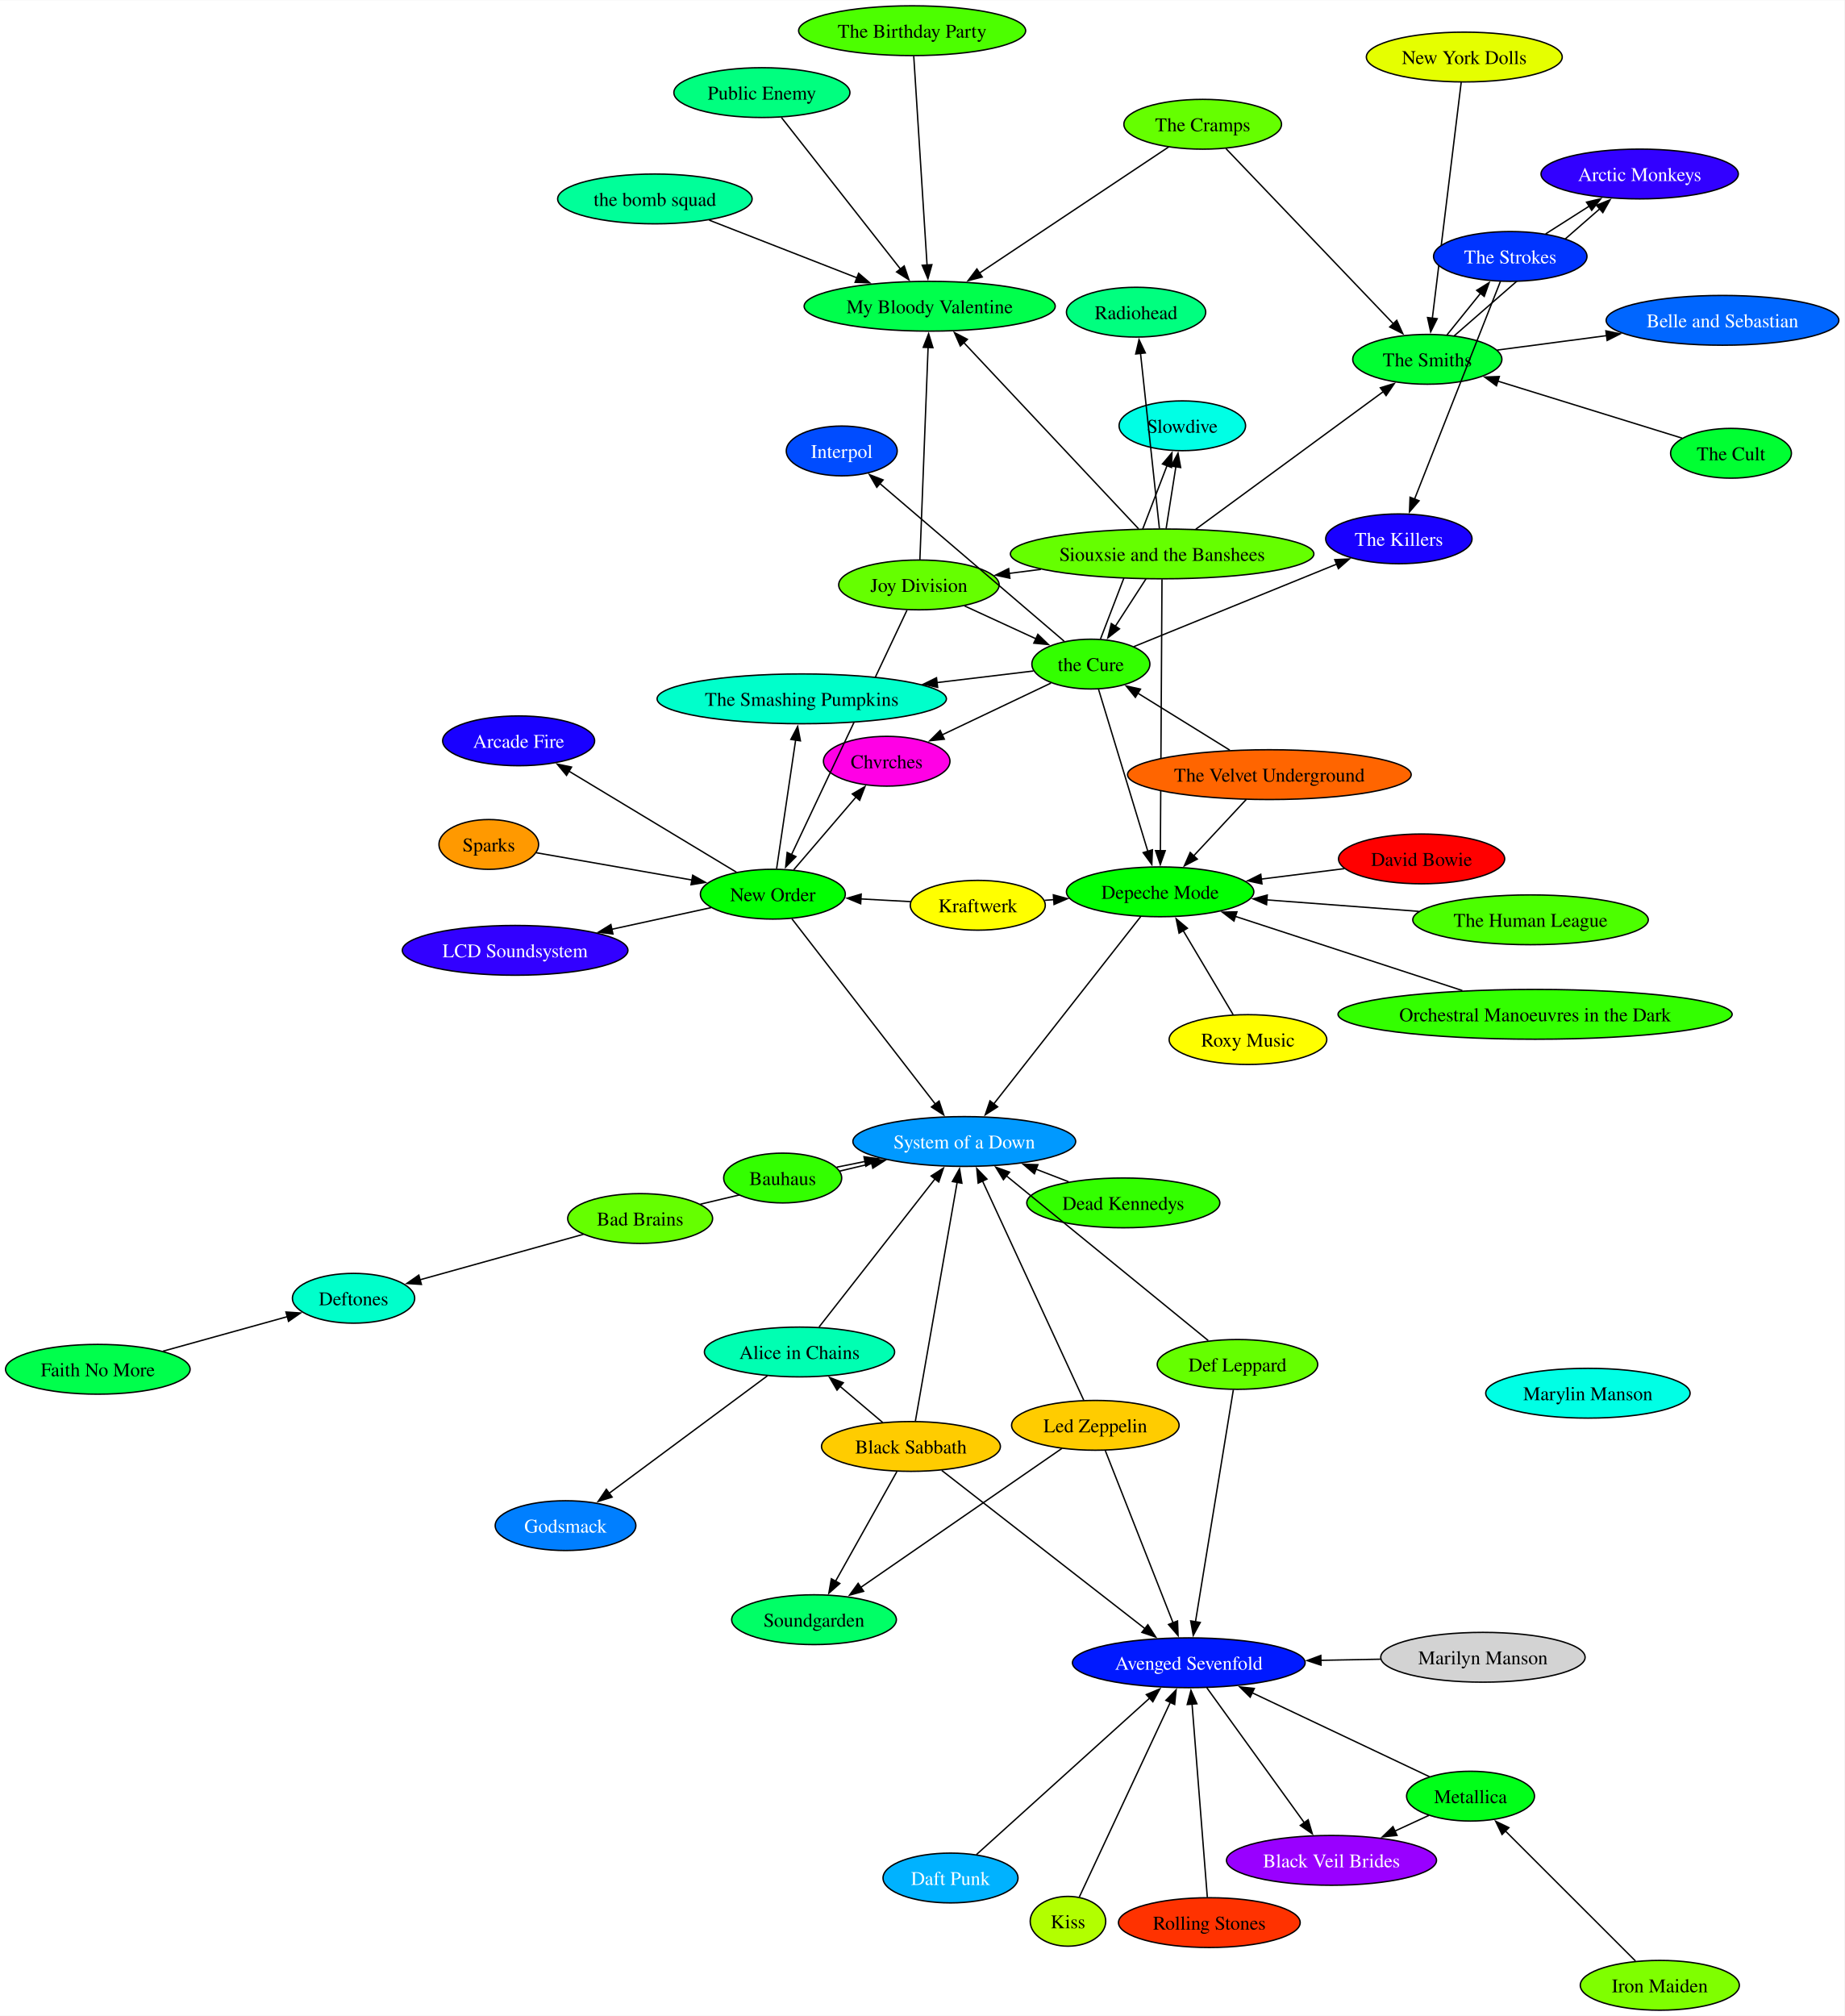
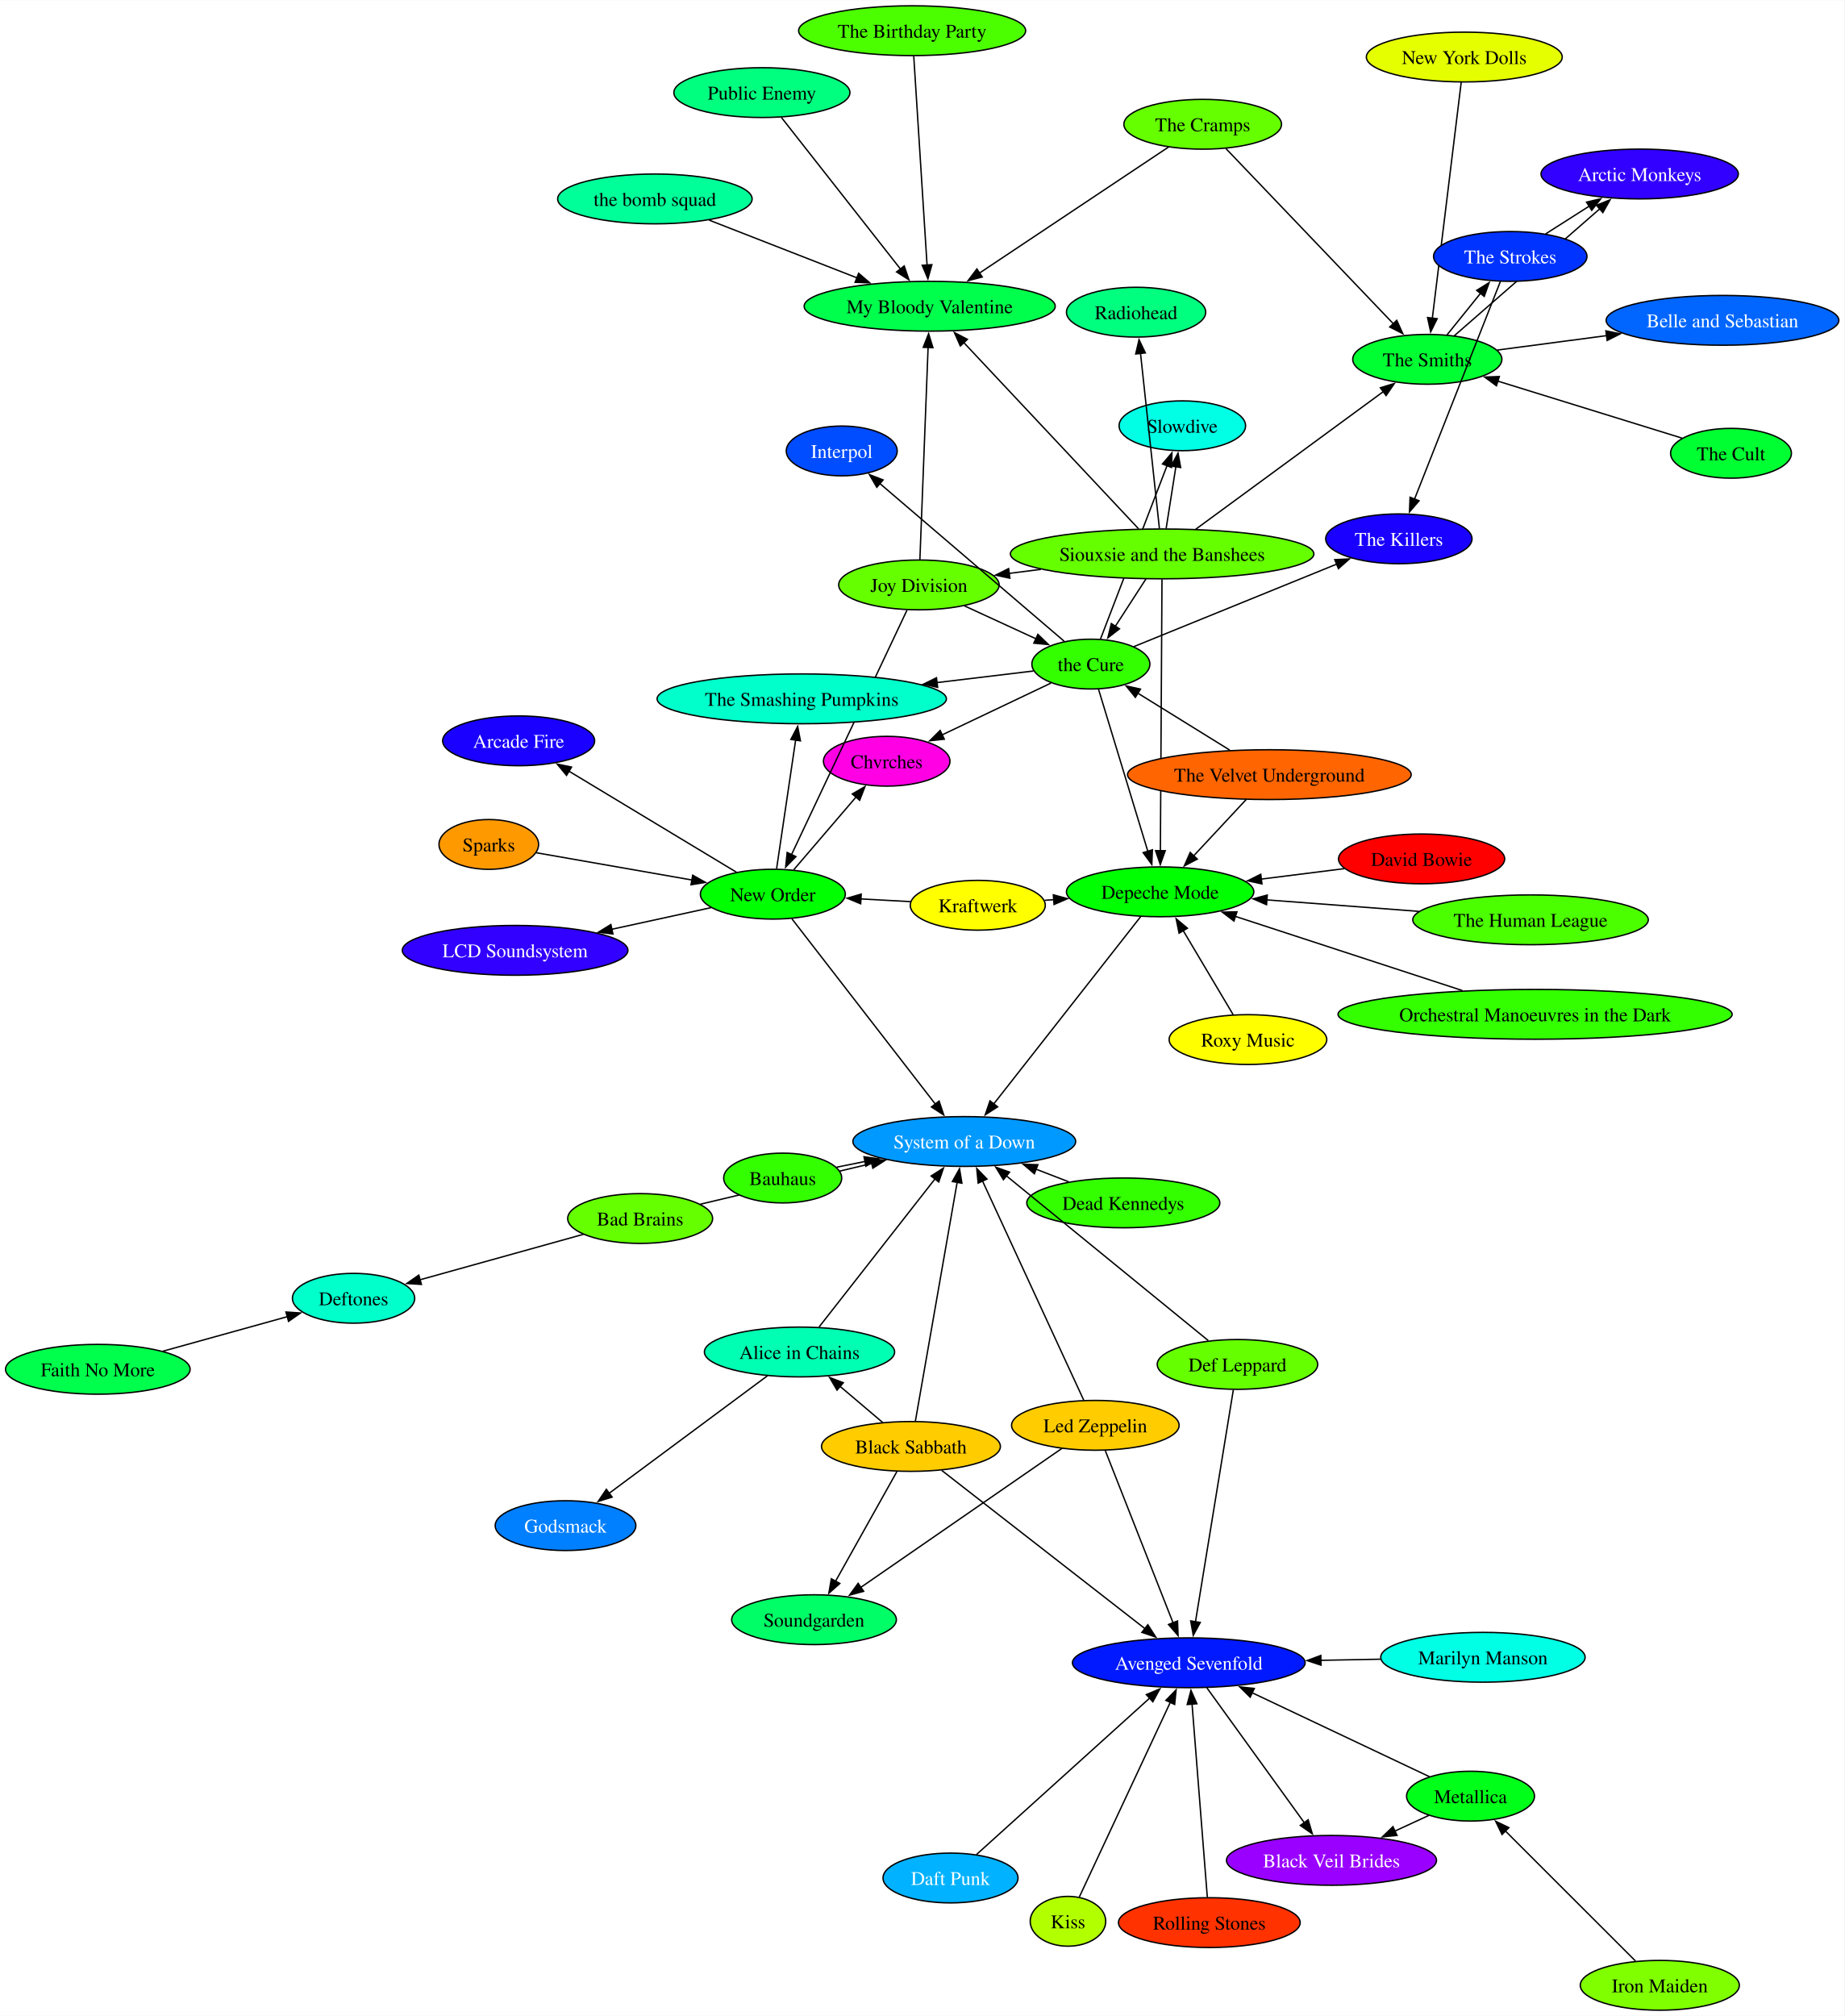
<svg xmlns="http://www.w3.org/2000/svg" xmlns:xlink="http://www.w3.org/1999/xlink" width="1333pt" height="1457pt" viewBox="0.00 0.00 1333.27 1456.92">
  <g id="graph0" class="graph" transform="scale(1 1) rotate(0) translate(4 1452.92)">
    <polygon fill="white" stroke="none" points="-4,4 -4,-1452.92 1329.27,-1452.92 1329.27,4 -4,4" />
    <g id="node1" class="node">
      <g id="a_node1">
        <a xlink:href="https://en.wikipedia.org/wiki/Alice_in_Chains" xlink:title="Alice in Chains">
          <ellipse fill="#00ffb2" stroke="black" cx="573.95" cy="-475.81" rx="68.75" ry="18" />
          <text text-anchor="middle" x="573.95" y="-470.76" font-family="Times,serif" font-size="14.00">Alice in Chains</text>
        </a>
      </g>
    </g>
    <g id="node2" class="node">
      <g id="a_node2">
        <a xlink:href="https://en.wikipedia.org/wiki/Godsmack" xlink:title="Godsmack">
          <ellipse fill="#007fff" stroke="black" cx="404.81" cy="-350.29" rx="50.84" ry="18" />
          <text text-anchor="middle" x="404.81" y="-345.24" font-family="Times,serif" font-size="14.00" fill="#ffffff">Godsmack</text>
        </a>
      </g>
    </g>
    <g id="edge1" class="edge">
      <path fill="none" stroke="black" d="M550.79,-458.62C521.02,-436.53 469.22,-398.08 436,-373.43" />
      <polygon fill="black" stroke="black" points="438.49,-370.92 428.38,-367.77 434.32,-376.54 438.49,-370.92" />
    </g>
    <g id="node3" class="node">
      <g id="a_node3">
        <a xlink:href="https://en.wikipedia.org/wiki/System_of_a_Down" xlink:title="System of a Down">
          <ellipse fill="#0099ff" stroke="black" cx="693.06" cy="-627.96" rx="80.52" ry="18" />
          <text text-anchor="middle" x="693.06" y="-622.91" font-family="Times,serif" font-size="14.00" fill="#ffffff">System of a Down</text>
        </a>
      </g>
    </g>
    <g id="edge2" class="edge">
      <path fill="none" stroke="black" d="M588.08,-493.86C608.86,-520.4 647.79,-570.13 671.96,-601" />
      <polygon fill="black" stroke="black" points="669.09,-603.03 678.01,-608.74 674.61,-598.71 669.09,-603.03" />
    </g>
    <g id="node4" class="node">
      <g id="a_node4">
        <a xlink:href="https://en.wikipedia.org/wiki/Arcade_Fire" xlink:title="Arcade Fire">
          <ellipse fill="#1900ff" stroke="black" cx="370.91" cy="-917.59" rx="54.93" ry="18" />
          <text text-anchor="middle" x="370.91" y="-912.54" font-family="Times,serif" font-size="14.00" fill="#ffffff">Arcade Fire</text>
        </a>
      </g>
    </g>
    <g id="node5" class="node">
      <g id="a_node5">
        <a xlink:href="https://en.wikipedia.org/wiki/Arctic_Monkeys" xlink:title="Arctic Monkeys">
          <ellipse fill="#3200ff" stroke="black" cx="1181.29" cy="-1327.33" rx="71.31" ry="18" />
          <text text-anchor="middle" x="1181.29" y="-1322.28" font-family="Times,serif" font-size="14.00" fill="#ffffff">Arctic Monkeys</text>
        </a>
      </g>
    </g>
    <g id="node6" class="node">
      <g id="a_node6">
        <a xlink:href="https://en.wikipedia.org/wiki/Avenged_Sevenfold" xlink:title="Avenged Sevenfold">
          <ellipse fill="#0019ff" stroke="black" cx="855.35" cy="-251.15" rx="84.11" ry="18" />
          <text text-anchor="middle" x="855.35" y="-246.1" font-family="Times,serif" font-size="14.00" fill="#ffffff">Avenged Sevenfold</text>
        </a>
      </g>
    </g>
    <g id="node13" class="node">
      <g id="a_node13">
        <a xlink:href="https://en.wikipedia.org/wiki/Black_Veil_Brides" xlink:title="Black Veil Brides">
          <ellipse fill="#9900ff" stroke="black" cx="958.51" cy="-108.32" rx="75.92" ry="18" />
          <text text-anchor="middle" x="958.51" y="-103.27" font-family="Times,serif" font-size="14.00" fill="#ffffff">Black Veil Brides</text>
        </a>
      </g>
    </g>
    <g id="edge26" class="edge">
      <path fill="none" stroke="black" d="M868.41,-233.06C886.24,-208.38 918.33,-163.95 939.01,-135.32" />
      <polygon fill="black" stroke="black" points="941.64,-137.65 944.66,-127.49 935.97,-133.55 941.64,-137.65" />
    </g>
    <g id="node7" class="node">
      <g id="a_node7">
        <a xlink:href="https://en.wikipedia.org/wiki/Bad_Brains" xlink:title="Bad Brains">
          <ellipse fill="#65ff00" stroke="black" cx="458.75" cy="-572.29" rx="52.38" ry="18" />
          <text text-anchor="middle" x="458.75" y="-567.24" font-family="Times,serif" font-size="14.00">Bad Brains</text>
        </a>
      </g>
    </g>
    <g id="edge4" class="edge">
      <path fill="none" stroke="black" d="M502.27,-582.63C537.11,-590.91 586.56,-602.66 626.39,-612.12" />
      <polygon fill="black" stroke="black" points="625.34,-615.47 635.87,-614.37 626.95,-608.66 625.34,-615.47" />
    </g>
    <g id="node8" class="node">
      <g id="a_node8">
        <a xlink:href="https://en.wikipedia.org/wiki/Deftones" xlink:title="Deftones">
          <ellipse fill="#00ffcb" stroke="black" cx="251.58" cy="-514.63" rx="44.19" ry="18" />
          <text text-anchor="middle" x="251.58" y="-509.58" font-family="Times,serif" font-size="14.00">Deftones</text>
        </a>
      </g>
    </g>
    <g id="edge3" class="edge">
      <path fill="none" stroke="black" d="M417.82,-560.9C383.73,-551.41 335.13,-537.89 299.28,-527.91" />
      <polygon fill="black" stroke="black" points="300.63,-524.65 290.06,-525.34 298.75,-531.39 300.63,-524.65" />
    </g>
    <g id="node9" class="node">
      <g id="a_node9">
        <a xlink:href="https://en.wikipedia.org/wiki/Bauhaus_(band)" xlink:title="Bauhaus">
          <ellipse fill="#33ff00" stroke="black" cx="561.79" cy="-601.55" rx="42.65" ry="18" />
          <text text-anchor="middle" x="561.79" y="-596.5" font-family="Times,serif" font-size="14.00">Bauhaus</text>
        </a>
      </g>
    </g>
    <g id="edge5" class="edge">
      <path fill="none" stroke="black" d="M600.82,-609.4C607.37,-610.72 614.34,-612.12 621.4,-613.54" />
      <polygon fill="black" stroke="black" points="620.56,-616.94 631.05,-615.48 621.94,-610.08 620.56,-616.94" />
    </g>
    <g id="node10" class="node">
      <g id="a_node10">
        <a xlink:href="https://en.wikipedia.org/wiki/Belle_and_Sebastian" xlink:title="Belle and Sebastian">
          <ellipse fill="#0066ff" stroke="black" cx="1241.16" cy="-1221.55" rx="84.11" ry="18" />
          <text text-anchor="middle" x="1241.16" y="-1216.5" font-family="Times,serif" font-size="14.00" fill="#ffffff">Belle and Sebastian</text>
        </a>
      </g>
    </g>
    <g id="node11" class="node">
      <g id="a_node11">
        <a xlink:href="https://en.wikipedia.org/wiki/Black_Sabbath" xlink:title="Black Sabbath">
          <ellipse fill="#ffcc00" stroke="black" cx="654.51" cy="-407.52" rx="64.66" ry="18" />
          <text text-anchor="middle" x="654.51" y="-402.47" font-family="Times,serif" font-size="14.00">Black Sabbath</text>
        </a>
      </g>
    </g>
    <g id="edge6" class="edge">
      <path fill="none" stroke="black" d="M634.18,-424.76C624.81,-432.7 613.51,-442.28 603.24,-450.99" />
      <polygon fill="black" stroke="black" points="601.07,-448.24 595.71,-457.37 605.6,-453.57 601.07,-448.24" />
    </g>
    <g id="edge8" class="edge">
      <path fill="none" stroke="black" d="M657.73,-425.94C664.41,-464.13 679.81,-552.21 687.9,-598.43" />
      <polygon fill="black" stroke="black" points="684.45,-599.02 689.62,-608.26 691.34,-597.81 684.45,-599.02" />
    </g>
    <g id="edge23" class="edge">
      <path fill="none" stroke="black" d="M676.77,-390.19C712.49,-362.38 782.74,-307.68 823.68,-275.81" />
      <polygon fill="black" stroke="black" points="825.75,-278.63 831.49,-269.73 821.45,-273.11 825.75,-278.63" />
    </g>
    <g id="node12" class="node">
      <g id="a_node12">
        <a xlink:href="https://en.wikipedia.org/wiki/Soundgarden" xlink:title="Soundgarden">
          <ellipse fill="#00ff66" stroke="black" cx="584.44" cy="-282.29" rx="59.54" ry="18" />
          <text text-anchor="middle" x="584.44" y="-277.24" font-family="Times,serif" font-size="14.00">Soundgarden</text>
        </a>
      </g>
    </g>
    <g id="edge7" class="edge">
      <path fill="none" stroke="black" d="M644.32,-389.31C632.68,-368.51 613.51,-334.24 600,-310.1" />
      <polygon fill="black" stroke="black" points="603.09,-308.46 595.15,-301.44 596.98,-311.87 603.09,-308.46" />
    </g>
    <g id="node14" class="node">
      <g id="a_node14">
        <a xlink:href="https://en.wikipedia.org/wiki/Chvrches" xlink:title="Chvrches">
          <ellipse fill="#ff00e5" stroke="black" cx="636.98" cy="-902.84" rx="45.72" ry="18" />
          <text text-anchor="middle" x="636.98" y="-897.79" font-family="Times,serif" font-size="14.00">Chvrches</text>
        </a>
      </g>
    </g>
    <g id="node15" class="node">
      <g id="a_node15">
        <a xlink:href="https://en.wikipedia.org/wiki/David_Bowie" xlink:title="David Bowie">
          <ellipse fill="#ff0000" stroke="black" cx="1023.65" cy="-832.24" rx="60.05" ry="18" />
          <text text-anchor="middle" x="1023.65" y="-827.19" font-family="Times,serif" font-size="14.00">David Bowie</text>
        </a>
      </g>
    </g>
    <g id="node16" class="node">
      <g id="a_node16">
        <a xlink:href="https://en.wikipedia.org/wiki/Depeche_Mode" xlink:title="Depeche Mode">
          <ellipse fill="#00ff00" stroke="black" cx="834.64" cy="-808.44" rx="67.73" ry="18" />
          <text text-anchor="middle" x="834.64" y="-803.39" font-family="Times,serif" font-size="14.00">Depeche Mode</text>
        </a>
      </g>
    </g>
    <g id="edge9" class="edge">
      <path fill="none" stroke="black" d="M967.71,-825.19C948.88,-822.82 927.58,-820.14 907.63,-817.63" />
      <polygon fill="black" stroke="black" points="908.25,-814.18 897.89,-816.41 907.38,-821.13 908.25,-814.18" />
    </g>
    <g id="edge12" class="edge">
      <path fill="none" stroke="black" d="M820.55,-790.48C795.59,-758.67 743.52,-692.28 714.23,-654.95" />
      <polygon fill="black" stroke="black" points="717.17,-653.02 708.24,-647.31 711.66,-657.34 717.17,-653.02" />
    </g>
    <g id="node17" class="node">
      <g id="a_node17">
        <a xlink:href="https://en.wikipedia.org/wiki/Dead_Kennedys" xlink:title="Dead Kennedys">
          <ellipse fill="#33ff00" stroke="black" cx="808.01" cy="-583.59" rx="69.78" ry="18" />
          <text text-anchor="middle" x="808.01" y="-578.54" font-family="Times,serif" font-size="14.00">Dead Kennedys</text>
        </a>
      </g>
    </g>
    <g id="edge10" class="edge">
      <path fill="none" stroke="black" d="M768.45,-598.86C760.86,-601.79 752.81,-604.9 744.9,-607.95" />
      <polygon fill="black" stroke="black" points="743.74,-604.65 735.67,-611.52 746.26,-611.18 743.74,-604.65" />
    </g>
    <g id="node18" class="node">
      <g id="a_node18">
        <a xlink:href="https://en.wikipedia.org/wiki/Def_Leppard" xlink:title="Def Leppard">
          <ellipse fill="#65ff00" stroke="black" cx="890.55" cy="-466.82" rx="58" ry="18" />
          <text text-anchor="middle" x="890.55" y="-461.77" font-family="Times,serif" font-size="14.00">Def Leppard</text>
        </a>
      </g>
    </g>
    <g id="edge11" class="edge">
      <path fill="none" stroke="black" d="M869.41,-484.07C834.33,-512.69 763.95,-570.12 723.52,-603.11" />
      <polygon fill="black" stroke="black" points="721.35,-600.36 715.81,-609.4 725.78,-605.79 721.35,-600.36" />
    </g>
    <g id="edge21" class="edge">
      <path fill="none" stroke="black" d="M887.55,-448.44C881.44,-411.03 867.53,-325.81 860.15,-280.59" />
      <polygon fill="black" stroke="black" points="863.65,-280.29 858.59,-270.99 856.74,-281.42 863.65,-280.29" />
    </g>
    <g id="node19" class="node">
      <g id="a_node19">
        <a xlink:href="https://en.wikipedia.org/wiki/Faith_No_More" xlink:title="Faith No More">
          <ellipse fill="#00ff4c" stroke="black" cx="66.71" cy="-463.3" rx="66.71" ry="18" />
          <text text-anchor="middle" x="66.71" y="-458.25" font-family="Times,serif" font-size="14.00">Faith No More</text>
        </a>
      </g>
    </g>
    <g id="edge13" class="edge">
      <path fill="none" stroke="black" d="M113.83,-476.39C141.38,-484.04 176.06,-493.67 203.74,-501.35" />
      <polygon fill="black" stroke="black" points="202.71,-504.7 213.28,-504 204.58,-497.95 202.71,-504.7" />
    </g>
    <g id="node20" class="node">
      <g id="a_node20">
        <a xlink:href="https://en.wikipedia.org/wiki/Interpol_(band)" xlink:title="Interpol">
          <ellipse fill="#004cff" stroke="black" cx="604.48" cy="-1127.14" rx="40.09" ry="18" />
          <text text-anchor="middle" x="604.48" y="-1122.09" font-family="Times,serif" font-size="14.00" fill="#ffffff">Interpol</text>
        </a>
      </g>
    </g>
    <g id="node21" class="node">
      <g id="a_node21">
        <a xlink:href="https://en.wikipedia.org/wiki/Joy_Division" xlink:title="Joy Division">
          <ellipse fill="#65ff00" stroke="black" cx="660.27" cy="-1030.3" rx="58" ry="18" />
          <text text-anchor="middle" x="660.27" y="-1025.25" font-family="Times,serif" font-size="14.00">Joy Division</text>
        </a>
      </g>
    </g>
    <g id="node22" class="node">
      <g id="a_node22">
        <a xlink:href="https://en.wikipedia.org/wiki/My_Bloody_Valentine_(band)" xlink:title="My Bloody Valentine">
          <ellipse fill="#00ff4c" stroke="black" cx="668.05" cy="-1231.74" rx="90.76" ry="18" />
          <text text-anchor="middle" x="668.05" y="-1226.69" font-family="Times,serif" font-size="14.00">My Bloody Valentine</text>
        </a>
      </g>
    </g>
    <g id="edge14" class="edge">
      <path fill="none" stroke="black" d="M660.97,-1048.53C662.32,-1083.35 665.26,-1159.6 666.9,-1201.94" />
      <polygon fill="black" stroke="black" points="663.4,-1202.04 667.28,-1211.9 670.39,-1201.77 663.4,-1202.04" />
    </g>
    <g id="node23" class="node">
      <g id="a_node23">
        <a xlink:href="https://en.wikipedia.org/wiki/New_Order" xlink:title="New Order">
          <ellipse fill="#00ff00" stroke="black" cx="554.67" cy="-806.74" rx="52.38" ry="18" />
          <text text-anchor="middle" x="554.67" y="-801.69" font-family="Times,serif" font-size="14.00">New Order</text>
        </a>
      </g>
    </g>
    <g id="edge15" class="edge">
      <path fill="none" stroke="black" d="M651.63,-1012.01C633.25,-973.1 590.17,-881.9 568.15,-835.28" />
      <polygon fill="black" stroke="black" points="571.36,-833.89 563.93,-826.34 565.03,-836.88 571.36,-833.89" />
    </g>
    <g id="node24" class="node">
      <g id="a_node24">
        <a xlink:href="https://en.wikipedia.org/wiki/The_Cure" xlink:title="the Cure">
          <ellipse fill="#33ff00" stroke="black" cx="784.57" cy="-973.06" rx="42.65" ry="18" />
          <text text-anchor="middle" x="784.57" y="-968.01" font-family="Times,serif" font-size="14.00">the Cure</text>
        </a>
      </g>
    </g>
    <g id="edge16" class="edge">
      <path fill="none" stroke="black" d="M693.25,-1015.11C709.22,-1007.76 728.5,-998.88 745.22,-991.18" />
      <polygon fill="black" stroke="black" points="746.26,-994.56 753.88,-987.19 743.33,-988.2 746.26,-994.56" />
    </g>
    <g id="edge35" class="edge">
      <path fill="none" stroke="black" d="M568.44,-788.95C592.83,-757.44 643.74,-691.67 672.37,-654.69" />
      <polygon fill="black" stroke="black" points="674.85,-657.2 678.21,-647.15 669.32,-652.91 674.85,-657.2" />
    </g>
    <g id="edge32" class="edge">
      <path fill="none" stroke="black" d="M528.34,-822.62C496.5,-841.83 442.75,-874.26 407.05,-895.79" />
      <polygon fill="black" stroke="black" points="405.54,-892.61 398.79,-900.78 409.16,-898.61 405.54,-892.61" />
    </g>
    <g id="edge33" class="edge">
      <path fill="none" stroke="black" d="M569.76,-824.37C582.37,-839.09 600.53,-860.28 614.79,-876.93" />
      <polygon fill="black" stroke="black" points="612.11,-879.18 621.27,-884.5 617.43,-874.62 612.11,-879.18" />
    </g>
-     <g id="node34" class="node">
-       <g id="a_node34">
+     <g id="node33" class="node">
+       <g id="a_node33">
        <a xlink:href="https://en.wikipedia.org/wiki/LCD_Soundsystem" xlink:title="LCD Soundsystem">
          <ellipse fill="#3200ff" stroke="black" cx="368.37" cy="-766.14" rx="81.55" ry="18" />
          <text text-anchor="middle" x="368.37" y="-761.09" font-family="Times,serif" font-size="14.00" fill="#ffffff">LCD Soundsystem</text>
        </a>
      </g>
    </g>
    <g id="edge34" class="edge">
      <path fill="none" stroke="black" d="M510.04,-797.02C488.58,-792.34 462.34,-786.62 438.31,-781.38" />
      <polygon fill="black" stroke="black" points="439.08,-777.96 428.56,-779.25 437.58,-784.8 439.08,-777.96" />
    </g>
-     <g id="node35" class="node">
-       <g id="a_node35">
+     <g id="node34" class="node">
+       <g id="a_node34">
        <a xlink:href="https://en.wikipedia.org/wiki/The_Smashing_Pumpkins" xlink:title="The Smashing Pumpkins">
          <ellipse fill="#00ffcb" stroke="black" cx="575.57" cy="-947.95" rx="104.58" ry="18" />
          <text text-anchor="middle" x="575.57" y="-942.9" font-family="Times,serif" font-size="14.00">The Smashing Pumpkins</text>
        </a>
      </g>
    </g>
    <g id="edge36" class="edge">
      <path fill="none" stroke="black" d="M557.4,-825.2C560.9,-848.88 567.03,-890.24 571.18,-918.34" />
      <polygon fill="black" stroke="black" points="567.69,-918.61 572.61,-927.99 574.61,-917.58 567.69,-918.61" />
    </g>
    <g id="edge61" class="edge">
      <path fill="none" stroke="black" d="M755.76,-959.35C733.3,-948.67 701.85,-933.7 676.95,-921.85" />
      <polygon fill="black" stroke="black" points="678.63,-918.78 668.1,-917.64 675.62,-925.1 678.63,-918.78" />
    </g>
    <g id="edge62" class="edge">
      <path fill="none" stroke="black" d="M790.12,-954.81C798.77,-926.38 815.53,-871.27 825.84,-837.38" />
      <polygon fill="black" stroke="black" points="829.06,-838.8 828.62,-828.22 822.37,-836.77 829.06,-838.8" />
    </g>
    <g id="edge63" class="edge">
      <path fill="none" stroke="black" d="M765.3,-989.55C733.26,-1016.96 668.93,-1072 632.09,-1103.53" />
      <polygon fill="black" stroke="black" points="629.82,-1100.86 624.5,-1110.02 634.37,-1106.18 629.82,-1100.86" />
    </g>
    <g id="edge66" class="edge">
      <path fill="none" stroke="black" d="M743.03,-968.07C722.9,-965.65 697.8,-962.63 673.21,-959.68" />
      <polygon fill="black" stroke="black" points="673.81,-956.23 663.47,-958.51 672.98,-963.18 673.81,-956.23" />
    </g>
-     <g id="node43" class="node">
-       <g id="a_node43">
+     <g id="node42" class="node">
+       <g id="a_node42">
        <a xlink:href="https://en.wikipedia.org/wiki/Slowdive" xlink:title="Slowdive">
          <ellipse fill="#00ffe5" stroke="black" cx="850.68" cy="-1145.33" rx="45.72" ry="18" />
          <text text-anchor="middle" x="850.68" y="-1140.28" font-family="Times,serif" font-size="14.00">Slowdive</text>
        </a>
      </g>
    </g>
    <g id="edge64" class="edge">
      <path fill="none" stroke="black" d="M791.52,-991.17C802.98,-1021.03 825.92,-1080.82 839.63,-1116.53" />
      <polygon fill="black" stroke="black" points="836.33,-1117.71 843.18,-1125.79 842.87,-1115.2 836.33,-1117.71" />
    </g>
-     <g id="node49" class="node">
-       <g id="a_node49">
+     <g id="node48" class="node">
+       <g id="a_node48">
        <a xlink:href="https://en.wikipedia.org/wiki/The_Killers" xlink:title="The Killers">
          <ellipse fill="#1900ff" stroke="black" cx="1007.21" cy="-1063.61" rx="52.89" ry="18" />
          <text text-anchor="middle" x="1007.21" y="-1058.56" font-family="Times,serif" font-size="14.00" fill="#ffffff">The Killers</text>
        </a>
      </g>
    </g>
    <g id="edge65" class="edge">
      <path fill="none" stroke="black" d="M815.53,-985.65C853.64,-1001.15 918.66,-1027.6 962.27,-1045.33" />
      <polygon fill="black" stroke="black" points="960.88,-1048.55 971.46,-1049.07 963.52,-1042.06 960.88,-1048.55" />
    </g>
    <g id="node25" class="node">
      <g id="a_node25">
        <a xlink:href="https://en.wikipedia.org/wiki/Kraftwerk" xlink:title="Kraftwerk">
          <ellipse fill="#ffff00" stroke="black" cx="702.82" cy="-798.72" rx="48.79" ry="18" />
          <text text-anchor="middle" x="702.82" y="-793.67" font-family="Times,serif" font-size="14.00">Kraftwerk</text>
        </a>
      </g>
    </g>
    <g id="edge17" class="edge">
      <path fill="none" stroke="black" d="M751.16,-802.29C753.36,-802.45 755.59,-802.61 757.84,-802.78" />
      <polygon fill="black" stroke="black" points="757.45,-806.26 767.68,-803.5 757.96,-799.28 757.45,-806.26" />
    </g>
    <g id="edge18" class="edge">
      <path fill="none" stroke="black" d="M654.31,-801.35C642.8,-801.97 630.35,-802.64 618.28,-803.3" />
      <polygon fill="black" stroke="black" points="618.17,-799.8 608.37,-803.83 618.55,-806.79 618.17,-799.8" />
    </g>
    <g id="node26" class="node">
      <g id="a_node26">
        <a xlink:href="https://en.wikipedia.org/wiki/Daft_Punk" xlink:title="Daft Punk">
          <ellipse fill="#00b2ff" stroke="black" cx="683.11" cy="-95.57" rx="48.79" ry="18" />
          <text text-anchor="middle" x="683.11" y="-90.52" font-family="Times,serif" font-size="14.00" fill="#ffffff">Daft Punk</text>
        </a>
      </g>
    </g>
    <g id="edge19" class="edge">
      <path fill="none" stroke="black" d="M701.87,-112.51C732.09,-139.81 791.74,-193.69 827.12,-225.65" />
      <polygon fill="black" stroke="black" points="824.66,-228.15 834.43,-232.25 829.36,-222.95 824.66,-228.15" />
    </g>
    <g id="node27" class="node">
      <g id="a_node27">
        <a xlink:href="https://en.wikipedia.org/wiki/Iron_Maiden" xlink:title="Iron Maiden">
          <ellipse fill="#7fff00" stroke="black" cx="1195.84" cy="-18" rx="57.49" ry="18" />
          <text text-anchor="middle" x="1195.84" y="-12.95" font-family="Times,serif" font-size="14.00">Iron Maiden</text>
        </a>
      </g>
    </g>
    <g id="node28" class="node">
      <g id="a_node28">
        <a xlink:href="https://en.wikipedia.org/wiki/Metallica" xlink:title="Metallica">
          <ellipse fill="#00ff19" stroke="black" cx="1059.02" cy="-154.73" rx="46.23" ry="18" />
          <text text-anchor="middle" x="1059.02" y="-149.68" font-family="Times,serif" font-size="14.00">Metallica</text>
        </a>
      </g>
    </g>
    <g id="edge20" class="edge">
      <path fill="none" stroke="black" d="M1178.23,-35.6C1154.29,-59.52 1111.34,-102.45 1084.06,-129.71" />
      <polygon fill="black" stroke="black" points="1081.8,-127.02 1077.2,-136.56 1086.75,-131.97 1081.8,-127.02" />
    </g>
    <g id="edge31" class="edge">
      <path fill="none" stroke="black" d="M1029.41,-168.75C995.75,-184.68 940.42,-210.88 901.18,-229.45" />
      <polygon fill="black" stroke="black" points="899.73,-226.27 892.19,-233.71 902.73,-232.59 899.73,-226.27" />
    </g>
    <g id="edge25" class="edge">
      <path fill="none" stroke="black" d="M1028.86,-140.81C1021.14,-137.24 1012.65,-133.32 1004.33,-129.48" />
      <polygon fill="black" stroke="black" points="1005.87,-126.34 995.32,-125.32 1002.94,-132.69 1005.87,-126.34" />
    </g>
    <g id="node29" class="node">
      <g id="a_node29">
        <a xlink:href="https://en.wikipedia.org/wiki/Led_Zeppelin" xlink:title="Led Zeppelin">
          <ellipse fill="#ffcc00" stroke="black" cx="787.8" cy="-422.79" rx="60.56" ry="18" />
          <text text-anchor="middle" x="787.8" y="-417.74" font-family="Times,serif" font-size="14.00">Led Zeppelin</text>
        </a>
      </g>
    </g>
    <g id="edge30" class="edge">
      <path fill="none" stroke="black" d="M779.39,-441C762.85,-476.82 725.98,-556.66 706.2,-599.5" />
      <polygon fill="black" stroke="black" points="703.1,-597.87 702.08,-608.42 709.45,-600.81 703.1,-597.87" />
    </g>
    <g id="edge22" class="edge">
      <path fill="none" stroke="black" d="M795.03,-404.42C806.76,-374.61 830.04,-315.47 843.99,-280" />
      <polygon fill="black" stroke="black" points="847.21,-281.38 847.62,-270.79 840.7,-278.82 847.21,-281.38" />
    </g>
    <g id="edge29" class="edge">
      <path fill="none" stroke="black" d="M763.67,-406.12C727.54,-381.16 659.22,-333.96 618.17,-305.59" />
      <polygon fill="black" stroke="black" points="620.31,-302.82 610.1,-300.02 616.33,-308.58 620.31,-302.82" />
    </g>
    <g id="node30" class="node">
      <g id="a_node30">
        <a xlink:href="https://en.wikipedia.org/wiki/The_Rolling_Stones" xlink:title="Rolling Stones">
          <ellipse fill="#ff3200" stroke="black" cx="870.2" cy="-63.32" rx="65.68" ry="18" />
          <text text-anchor="middle" x="870.2" y="-58.27" font-family="Times,serif" font-size="14.00">Rolling Stones</text>
        </a>
      </g>
    </g>
    <g id="edge24" class="edge">
      <path fill="none" stroke="black" d="M868.75,-81.67C866.18,-114.14 860.82,-182 857.71,-221.29" />
      <polygon fill="black" stroke="black" points="854.22,-220.97 856.93,-231.21 861.2,-221.52 854.22,-220.97" />
    </g>
    <g id="node31" class="node">
-       <ellipse fill="lightgrey" stroke="black" cx="1067.98" cy="-255.12" rx="73.87" ry="18" />
-       <text text-anchor="middle" x="1067.98" y="-250.07" font-family="Times,serif" font-size="14.00">Marilyn Manson</text>
+       <g id="a_node31">
+         <a xlink:href="https://en.wikipedia.org/wiki/Marilyn_Manson" xlink:title="Marilyn Manson">
+           <ellipse fill="#00ffe5" stroke="black" cx="1067.98" cy="-255.12" rx="73.87" ry="18" />
+           <text text-anchor="middle" x="1067.98" y="-250.07" font-family="Times,serif" font-size="14.00">Marilyn Manson</text>
+         </a>
+       </g>
    </g>
    <g id="edge27" class="edge">
      <path fill="none" stroke="black" d="M993.91,-253.73C980.01,-253.48 965.29,-253.2 950.85,-252.93" />
      <polygon fill="black" stroke="black" points="950.92,-249.43 940.85,-252.75 950.79,-256.43 950.92,-249.43" />
    </g>
    <g id="node32" class="node">
      <g id="a_node32">
        <a xlink:href="https://en.wikipedia.org/wiki/Kiss_(band)" xlink:title="Kiss">
          <ellipse fill="#b2ff00" stroke="black" cx="768.01" cy="-64.27" rx="27.3" ry="18" />
          <text text-anchor="middle" x="768.01" y="-59.22" font-family="Times,serif" font-size="14.00">Kiss</text>
        </a>
      </g>
    </g>
    <g id="edge28" class="edge">
      <path fill="none" stroke="black" d="M776.23,-81.85C791.37,-114.24 823.78,-183.6 842.08,-222.75" />
      <polygon fill="black" stroke="black" points="838.79,-223.98 846.19,-231.56 845.13,-221.02 838.79,-223.98" />
    </g>
-     <g id="node33" class="node">
-       <g id="a_node33">
-         <a xlink:href="https://en.wikipedia.org/wiki/Marilyn_Manson" xlink:title="Marylin Manson">
-           <ellipse fill="#00ffe5" stroke="black" cx="1143.87" cy="-446" rx="73.87" ry="18" />
-           <text text-anchor="middle" x="1143.87" y="-440.95" font-family="Times,serif" font-size="14.00">Marylin Manson</text>
-         </a>
-       </g>
-     </g>
-     <g id="node36" class="node">
-       <g id="a_node36">
+     <g id="node35" class="node">
+       <g id="a_node35">
        <a xlink:href="https://en.wikipedia.org/wiki/New_York_Dolls" xlink:title="New York Dolls">
          <ellipse fill="#e5ff00" stroke="black" cx="1054.51" cy="-1411.88" rx="70.8" ry="18" />
          <text text-anchor="middle" x="1054.51" y="-1406.83" font-family="Times,serif" font-size="14.00">New York Dolls</text>
        </a>
      </g>
    </g>
-     <g id="node37" class="node">
-       <g id="a_node37">
+     <g id="node36" class="node">
+       <g id="a_node36">
        <a xlink:href="https://en.wikipedia.org/wiki/The_Smiths" xlink:title="The Smiths">
          <ellipse fill="#00ff32" stroke="black" cx="1027.78" cy="-1193.37" rx="53.91" ry="18" />
          <text text-anchor="middle" x="1027.78" y="-1188.32" font-family="Times,serif" font-size="14.00">The Smiths</text>
        </a>
      </g>
    </g>
    <g id="edge37" class="edge">
      <path fill="none" stroke="black" d="M1052.28,-1393.63C1047.66,-1355.87 1037.02,-1268.89 1031.4,-1222.99" />
      <polygon fill="black" stroke="black" points="1034.9,-1222.73 1030.21,-1213.23 1027.95,-1223.58 1034.9,-1222.73" />
    </g>
    <g id="edge54" class="edge">
      <path fill="none" stroke="black" d="M1047.22,-1210.34C1073.8,-1233.54 1121.69,-1275.32 1152.46,-1302.17" />
      <polygon fill="black" stroke="black" points="1150.06,-1304.72 1159.89,-1308.66 1154.66,-1299.44 1150.06,-1304.72" />
    </g>
    <g id="edge55" class="edge">
      <path fill="none" stroke="black" d="M1078.35,-1200.05C1101.96,-1203.17 1130.71,-1206.97 1157.43,-1210.5" />
      <polygon fill="black" stroke="black" points="1156.87,-1213.95 1167.24,-1211.79 1157.79,-1207.01 1156.87,-1213.95" />
    </g>
-     <g id="node50" class="node">
-       <g id="a_node50">
+     <g id="node49" class="node">
+       <g id="a_node49">
        <a xlink:href="https://en.wikipedia.org/wiki/The_Strokes" xlink:title="The Strokes">
          <ellipse fill="#0033ff" stroke="black" cx="1087.74" cy="-1267.75" rx="55.45" ry="18" />
          <text text-anchor="middle" x="1087.74" y="-1262.7" font-family="Times,serif" font-size="14.00" fill="#ffffff">The Strokes</text>
        </a>
      </g>
    </g>
    <g id="edge56" class="edge">
      <path fill="none" stroke="black" d="M1041.99,-1211C1049.26,-1220.01 1058.25,-1231.17 1066.33,-1241.2" />
      <polygon fill="black" stroke="black" points="1063.48,-1243.23 1072.48,-1248.82 1068.92,-1238.84 1063.48,-1243.23" />
    </g>
-     <g id="node38" class="node">
-       <g id="a_node38">
+     <g id="node37" class="node">
+       <g id="a_node37">
        <a xlink:href="https://en.wikipedia.org/wiki/Orchestral_Manoeuvres_in_the_Dark" xlink:title="Orchestral Manoeuvres in the Dark">
          <ellipse fill="#33ff00" stroke="black" cx="1105.69" cy="-719.89" rx="142.45" ry="18" />
          <text text-anchor="middle" x="1105.69" y="-714.84" font-family="Times,serif" font-size="14.00">Orchestral Manoeuvres in the Dark</text>
        </a>
      </g>
    </g>
    <g id="edge38" class="edge">
      <path fill="none" stroke="black" d="M1053.11,-737.07C1005.83,-752.51 936.68,-775.11 888.9,-790.72" />
      <polygon fill="black" stroke="black" points="888,-787.33 879.58,-793.76 890.17,-793.98 888,-787.33" />
    </g>
-     <g id="node39" class="node">
-       <g id="a_node39">
+     <g id="node38" class="node">
+       <g id="a_node38">
        <a xlink:href="https://en.wikipedia.org/wiki/Public_Enemy" xlink:title="Public Enemy">
          <ellipse fill="#00ff7f" stroke="black" cx="546.76" cy="-1386.17" rx="63.63" ry="18" />
          <text text-anchor="middle" x="546.76" y="-1381.12" font-family="Times,serif" font-size="14.00">Public Enemy</text>
        </a>
      </g>
    </g>
    <g id="edge39" class="edge">
      <path fill="none" stroke="black" d="M560.91,-1368.15C582.18,-1341.07 622.53,-1289.7 647.18,-1258.31" />
      <polygon fill="black" stroke="black" points="649.63,-1260.86 653.05,-1250.84 644.12,-1256.54 649.63,-1260.86" />
    </g>
-     <g id="node40" class="node">
-       <g id="a_node40">
+     <g id="node39" class="node">
+       <g id="a_node39">
        <a xlink:href="https://en.wikipedia.org/wiki/Radiohead" xlink:title="Radiohead">
          <ellipse fill="#00ff7f" stroke="black" cx="817.25" cy="-1227.45" rx="50.33" ry="18" />
          <text text-anchor="middle" x="817.25" y="-1222.4" font-family="Times,serif" font-size="14.00">Radiohead</text>
        </a>
      </g>
    </g>
-     <g id="node41" class="node">
-       <g id="a_node41">
+     <g id="node40" class="node">
+       <g id="a_node40">
        <a xlink:href="https://en.wikipedia.org/wiki/Roxy_Music" xlink:title="Roxy Music">
          <ellipse fill="#ffff00" stroke="black" cx="898.12" cy="-701.64" rx="56.98" ry="18" />
          <text text-anchor="middle" x="898.12" y="-696.59" font-family="Times,serif" font-size="14.00">Roxy Music</text>
        </a>
      </g>
    </g>
    <g id="edge40" class="edge">
      <path fill="none" stroke="black" d="M887.35,-719.76C877.46,-736.41 862.64,-761.33 851.23,-780.53" />
      <polygon fill="black" stroke="black" points="848.34,-778.55 846.23,-788.93 854.35,-782.13 848.34,-778.55" />
    </g>
-     <g id="node42" class="node">
-       <g id="a_node42">
+     <g id="node41" class="node">
+       <g id="a_node41">
        <a xlink:href="https://en.wikipedia.org/wiki/Siouxsie_and_the_Banshees" xlink:title="Siouxsie and the Banshees">
          <ellipse fill="#65ff00" stroke="black" cx="836.09" cy="-1052.71" rx="109.7" ry="18" />
          <text text-anchor="middle" x="836.09" y="-1047.66" font-family="Times,serif" font-size="14.00">Siouxsie and the Banshees</text>
        </a>
      </g>
    </g>
    <g id="edge41" class="edge">
      <path fill="none" stroke="black" d="M835.98,-1034.35C835.73,-992.34 835.12,-888.91 834.81,-837.89" />
      <polygon fill="black" stroke="black" points="838.32,-838.17 834.76,-828.2 831.32,-838.22 838.32,-838.17" />
    </g>
    <g id="edge42" class="edge">
      <path fill="none" stroke="black" d="M748.44,-1041.54C740.67,-1040.55 732.9,-1039.56 725.37,-1038.6" />
      <polygon fill="black" stroke="black" points="726.01,-1035.15 715.65,-1037.36 725.13,-1042.1 726.01,-1035.15" />
    </g>
    <g id="edge43" class="edge">
      <path fill="none" stroke="black" d="M819.05,-1070.86C789.16,-1102.71 727.16,-1168.77 692.62,-1205.56" />
      <polygon fill="black" stroke="black" points="690.21,-1203.02 685.92,-1212.71 695.31,-1207.81 690.21,-1203.02" />
    </g>
    <g id="edge47" class="edge">
      <path fill="none" stroke="black" d="M824.4,-1034.64C817.83,-1024.48 809.51,-1011.61 802.17,-1000.26" />
      <polygon fill="black" stroke="black" points="805.23,-998.55 796.86,-992.06 799.35,-1002.36 805.23,-998.55" />
    </g>
    <g id="edge46" class="edge">
      <path fill="none" stroke="black" d="M860.37,-1070.53C894.82,-1095.81 957.95,-1142.13 996.07,-1170.1" />
      <polygon fill="black" stroke="black" points="993.83,-1172.81 1003.97,-1175.9 997.98,-1167.16 993.83,-1172.81" />
    </g>
    <g id="edge44" class="edge">
      <path fill="none" stroke="black" d="M834.11,-1071.08C830.86,-1101.23 824.36,-1161.48 820.45,-1197.76" />
      <polygon fill="black" stroke="black" points="816.98,-1197.24 819.39,-1207.56 823.94,-1197.99 816.98,-1197.24" />
    </g>
    <g id="edge45" class="edge">
      <path fill="none" stroke="black" d="M838.97,-1071.01C840.99,-1083.82 843.73,-1101.22 846.05,-1115.96" />
      <polygon fill="black" stroke="black" points="842.56,-1116.24 847.57,-1125.58 849.47,-1115.15 842.56,-1116.24" />
    </g>
-     <g id="node44" class="node">
-       <g id="a_node44">
+     <g id="node43" class="node">
+       <g id="a_node43">
        <a xlink:href="https://en.wikipedia.org/wiki/Sparks_(band)" xlink:title="Sparks">
          <ellipse fill="#ff9900" stroke="black" cx="349.33" cy="-842.7" rx="36" ry="18" />
          <text text-anchor="middle" x="349.33" y="-837.65" font-family="Times,serif" font-size="14.00">Sparks</text>
        </a>
      </g>
    </g>
    <g id="edge48" class="edge">
      <path fill="none" stroke="black" d="M383.7,-836.68C414.43,-831.3 460.09,-823.3 496.5,-816.93" />
      <polygon fill="black" stroke="black" points="496.74,-820.44 505.99,-815.27 495.53,-813.54 496.74,-820.44" />
    </g>
-     <g id="node45" class="node">
-       <g id="a_node45">
+     <g id="node44" class="node">
+       <g id="a_node44">
        <a xlink:href="https://en.wikipedia.org/wiki/The_Birthday_Party_(band)" xlink:title="The Birthday Party">
          <ellipse fill="#4cff00" stroke="black" cx="655.36" cy="-1430.92" rx="82.06" ry="18" />
          <text text-anchor="middle" x="655.36" y="-1425.87" font-family="Times,serif" font-size="14.00">The Birthday Party</text>
        </a>
      </g>
    </g>
    <g id="edge49" class="edge">
      <path fill="none" stroke="black" d="M656.53,-1412.53C658.73,-1378 663.5,-1303.15 666.16,-1261.4" />
      <polygon fill="black" stroke="black" points="669.64,-1261.79 666.78,-1251.59 662.65,-1261.35 669.64,-1261.79" />
    </g>
-     <g id="node46" class="node">
-       <g id="a_node46">
+     <g id="node45" class="node">
+       <g id="a_node45">
        <a xlink:href="https://en.wikipedia.org/wiki/The_Cramps" xlink:title="The Cramps">
          <ellipse fill="#65ff00" stroke="black" cx="865.41" cy="-1363.28" rx="56.98" ry="18" />
          <text text-anchor="middle" x="865.41" y="-1358.23" font-family="Times,serif" font-size="14.00">The Cramps</text>
        </a>
      </g>
    </g>
    <g id="edge50" class="edge">
      <path fill="none" stroke="black" d="M840.81,-1346.89C806.42,-1323.97 743.75,-1282.2 704.09,-1255.76" />
      <polygon fill="black" stroke="black" points="706.05,-1252.87 695.79,-1250.23 702.17,-1258.69 706.05,-1252.87" />
    </g>
    <g id="edge51" class="edge">
      <path fill="none" stroke="black" d="M882.18,-1345.74C910.93,-1315.65 969.79,-1254.06 1003.2,-1219.1" />
      <polygon fill="black" stroke="black" points="1005.68,-1221.56 1010.06,-1211.92 1000.62,-1216.73 1005.68,-1221.56" />
    </g>
-     <g id="node47" class="node">
-       <g id="a_node47">
+     <g id="node46" class="node">
+       <g id="a_node46">
        <a xlink:href="https://en.wikipedia.org/wiki/The_Cult" xlink:title="The Cult">
          <ellipse fill="#00ff32" stroke="black" cx="1247.31" cy="-1125.45" rx="43.67" ry="18" />
          <text text-anchor="middle" x="1247.31" y="-1120.4" font-family="Times,serif" font-size="14.00">The Cult</text>
        </a>
      </g>
    </g>
    <g id="edge52" class="edge">
      <path fill="none" stroke="black" d="M1212.04,-1136.36C1175.96,-1147.53 1119.54,-1164.98 1078.63,-1177.64" />
      <polygon fill="black" stroke="black" points="1077.76,-1174.25 1069.25,-1180.54 1079.83,-1180.93 1077.76,-1174.25" />
    </g>
-     <g id="node48" class="node">
-       <g id="a_node48">
+     <g id="node47" class="node">
+       <g id="a_node47">
        <a xlink:href="https://en.wikipedia.org/wiki/The_Human_League" xlink:title="The Human League">
          <ellipse fill="#4cff00" stroke="black" cx="1102.39" cy="-788.21" rx="85.13" ry="18" />
          <text text-anchor="middle" x="1102.39" y="-783.16" font-family="Times,serif" font-size="14.00">The Human League</text>
        </a>
      </g>
    </g>
    <g id="edge53" class="edge">
      <path fill="none" stroke="black" d="M1021.69,-794.31C986.83,-796.94 946.23,-800.01 911.77,-802.61" />
      <polygon fill="black" stroke="black" points="911.56,-799.12 901.85,-803.36 912.08,-806.1 911.56,-799.12" />
    </g>
    <g id="edge57" class="edge">
      <path fill="none" stroke="black" d="M1113.31,-1284.03C1123.08,-1290.26 1134.42,-1297.48 1145.01,-1304.22" />
      <polygon fill="black" stroke="black" points="1142.86,-1307 1153.18,-1309.42 1146.62,-1301.1 1142.86,-1307" />
    </g>
    <g id="edge58" class="edge">
      <path fill="none" stroke="black" d="M1080.6,-1249.64C1066.57,-1214.08 1035.33,-1134.89 1018.49,-1092.2" />
      <polygon fill="black" stroke="black" points="1021.82,-1091.12 1014.89,-1083.1 1015.31,-1093.68 1021.82,-1091.12" />
    </g>
-     <g id="node51" class="node">
-       <g id="a_node51">
+     <g id="node50" class="node">
+       <g id="a_node50">
        <a xlink:href="https://en.wikipedia.org/wiki/The_Velvet_Underground" xlink:title="The Velvet Underground">
          <ellipse fill="#ff6500" stroke="black" cx="913.6" cy="-893.15" rx="102.53" ry="18" />
          <text text-anchor="middle" x="913.6" y="-888.1" font-family="Times,serif" font-size="14.00">The Velvet Underground</text>
        </a>
      </g>
    </g>
    <g id="edge59" class="edge">
      <path fill="none" stroke="black" d="M896.85,-875.18C885.79,-863.31 871.11,-847.56 858.78,-834.34" />
      <polygon fill="black" stroke="black" points="861.5,-832.12 852.12,-827.2 856.38,-836.9 861.5,-832.12" />
    </g>
    <g id="edge60" class="edge">
      <path fill="none" stroke="black" d="M884.96,-910.88C865.31,-923.05 839.15,-939.26 818.46,-952.07" />
      <polygon fill="black" stroke="black" points="816.74,-949.02 810.08,-957.26 820.42,-954.97 816.74,-949.02" />
    </g>
-     <g id="node52" class="node">
-       <g id="a_node52">
+     <g id="node51" class="node">
+       <g id="a_node51">
        <a xlink:href="https://en.wikipedia.org/wiki/The_Bomb_Squad" xlink:title="the bomb squad">
          <ellipse fill="#00ff99" stroke="black" cx="469.4" cy="-1309.31" rx="70.29" ry="18" />
          <text text-anchor="middle" x="469.4" y="-1304.26" font-family="Times,serif" font-size="14.00">the bomb squad</text>
        </a>
      </g>
    </g>
    <g id="edge67" class="edge">
      <path fill="none" stroke="black" d="M508.64,-1293.98C539.25,-1282.03 582.05,-1265.32 615.6,-1252.22" />
      <polygon fill="black" stroke="black" points="616.69,-1255.56 624.73,-1248.66 614.14,-1249.03 616.69,-1255.56" />
    </g>
  </g>
</svg>
